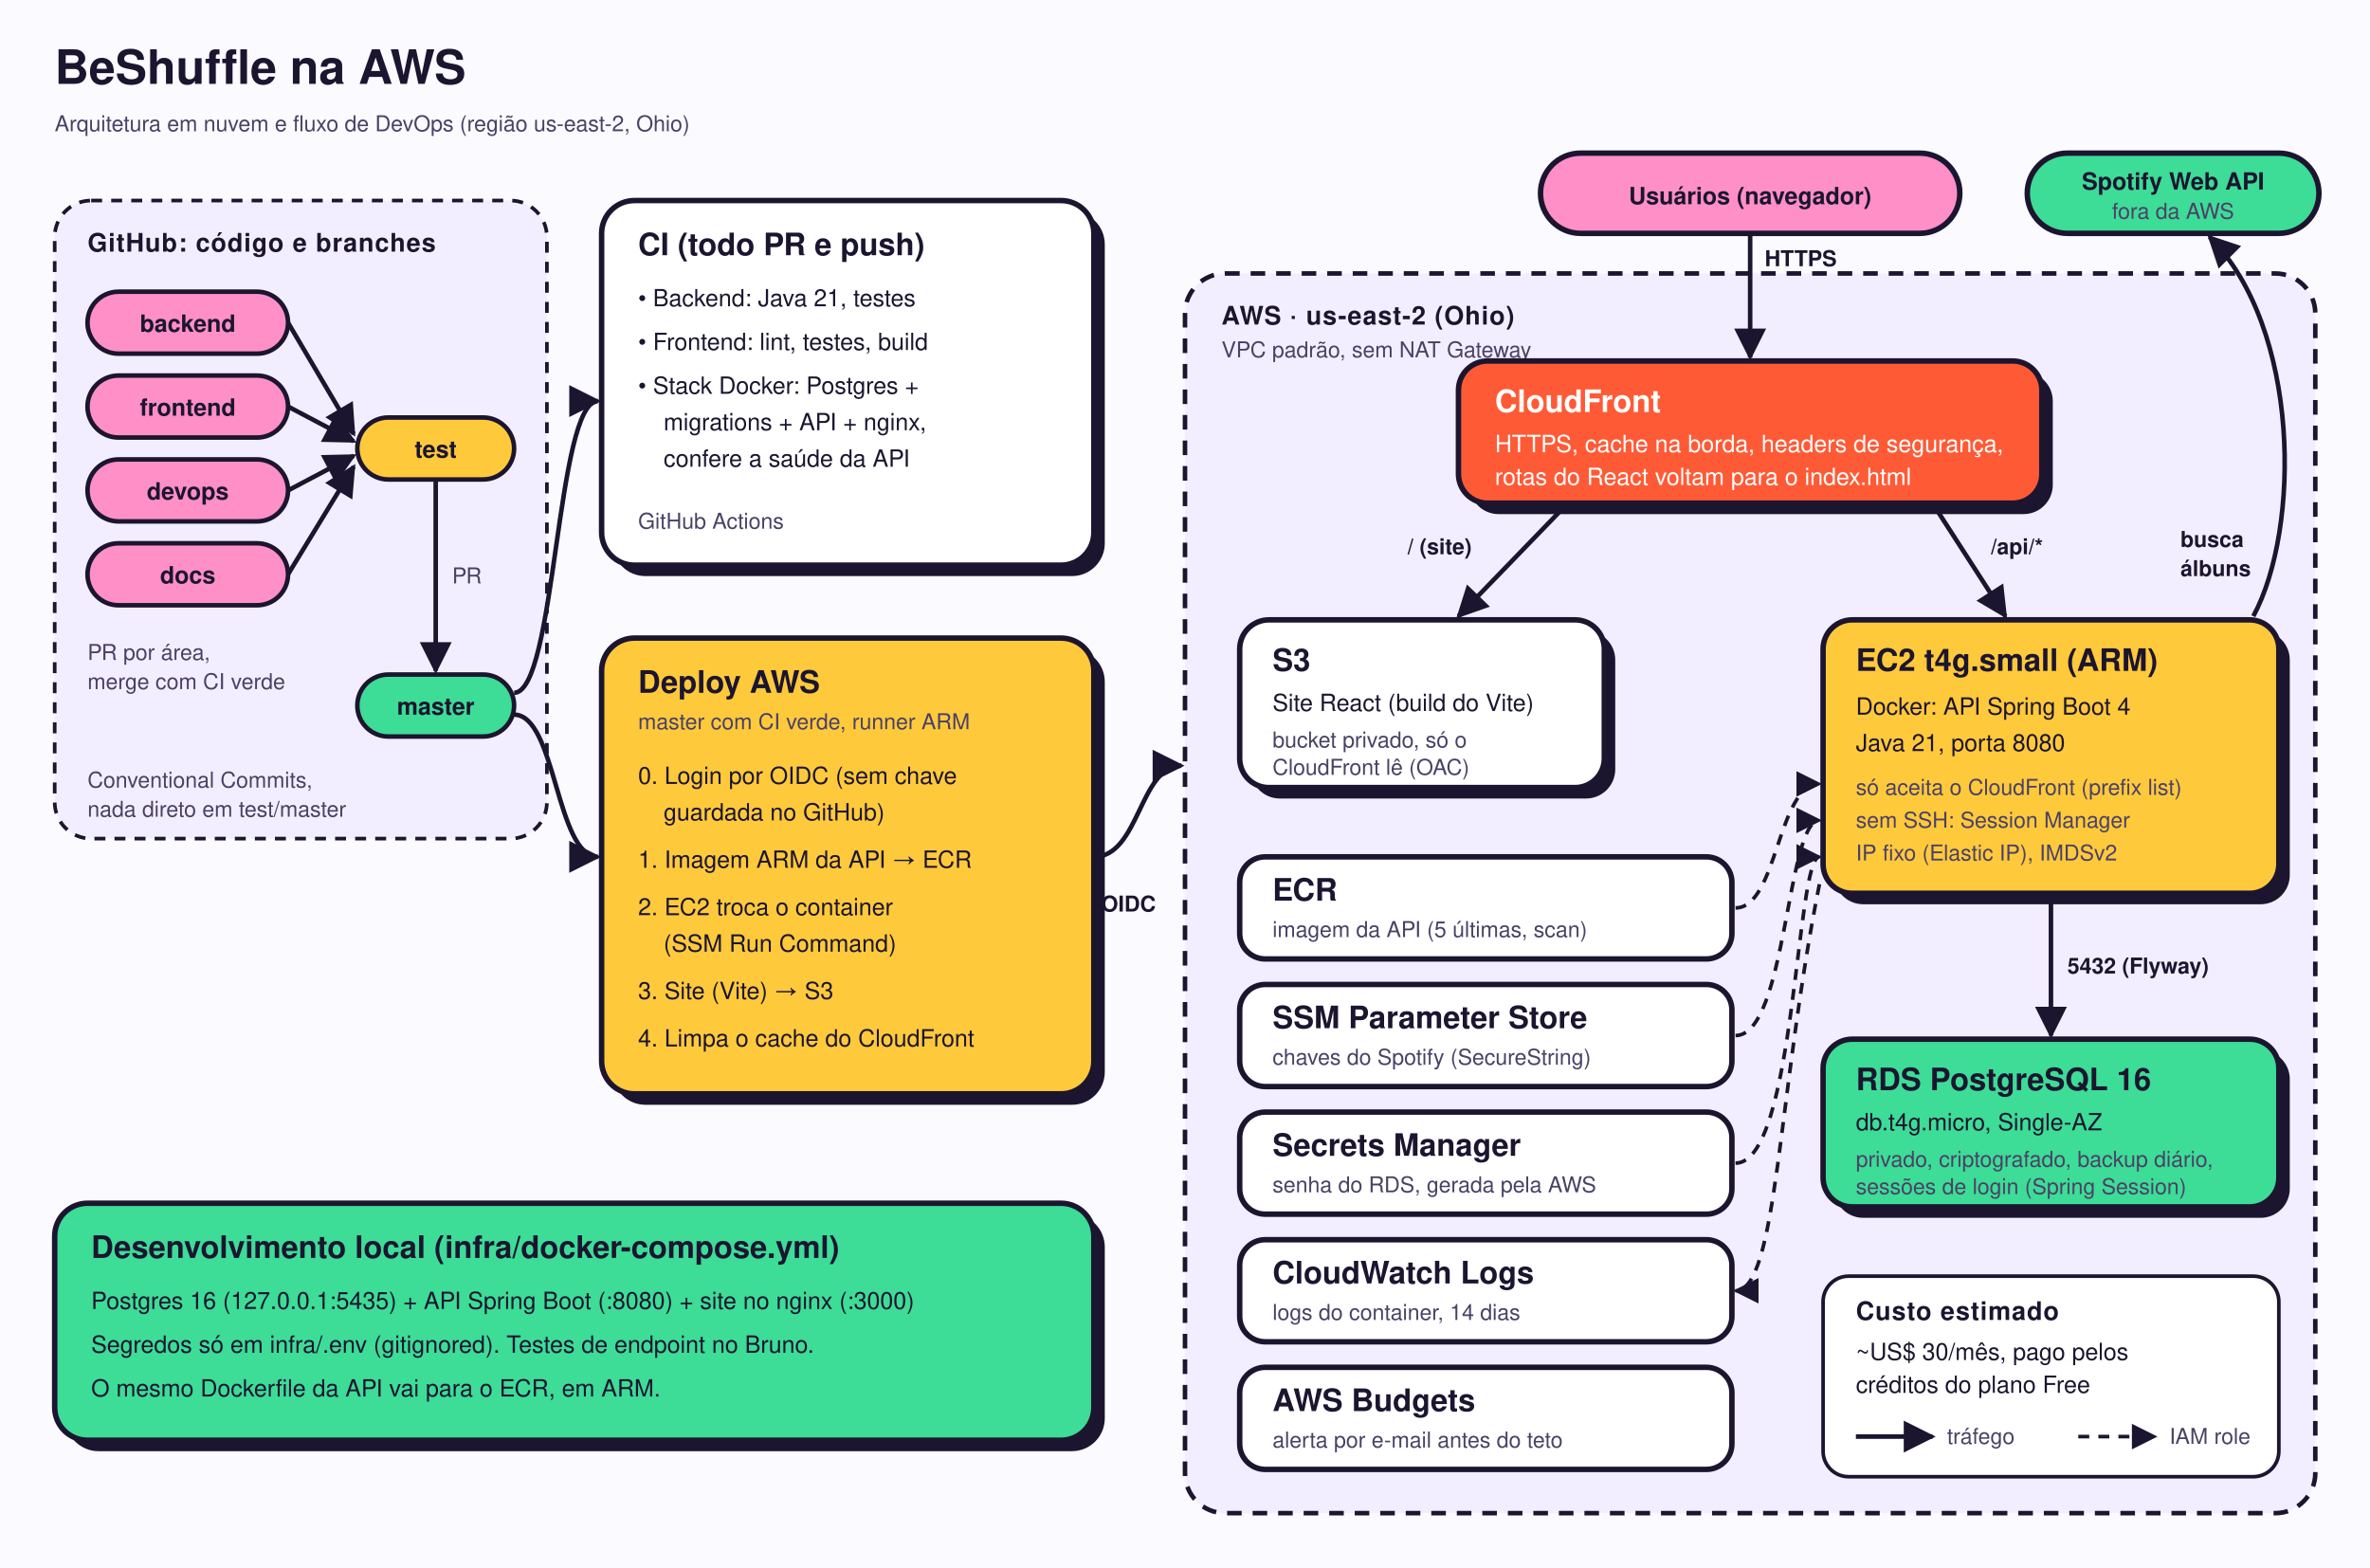
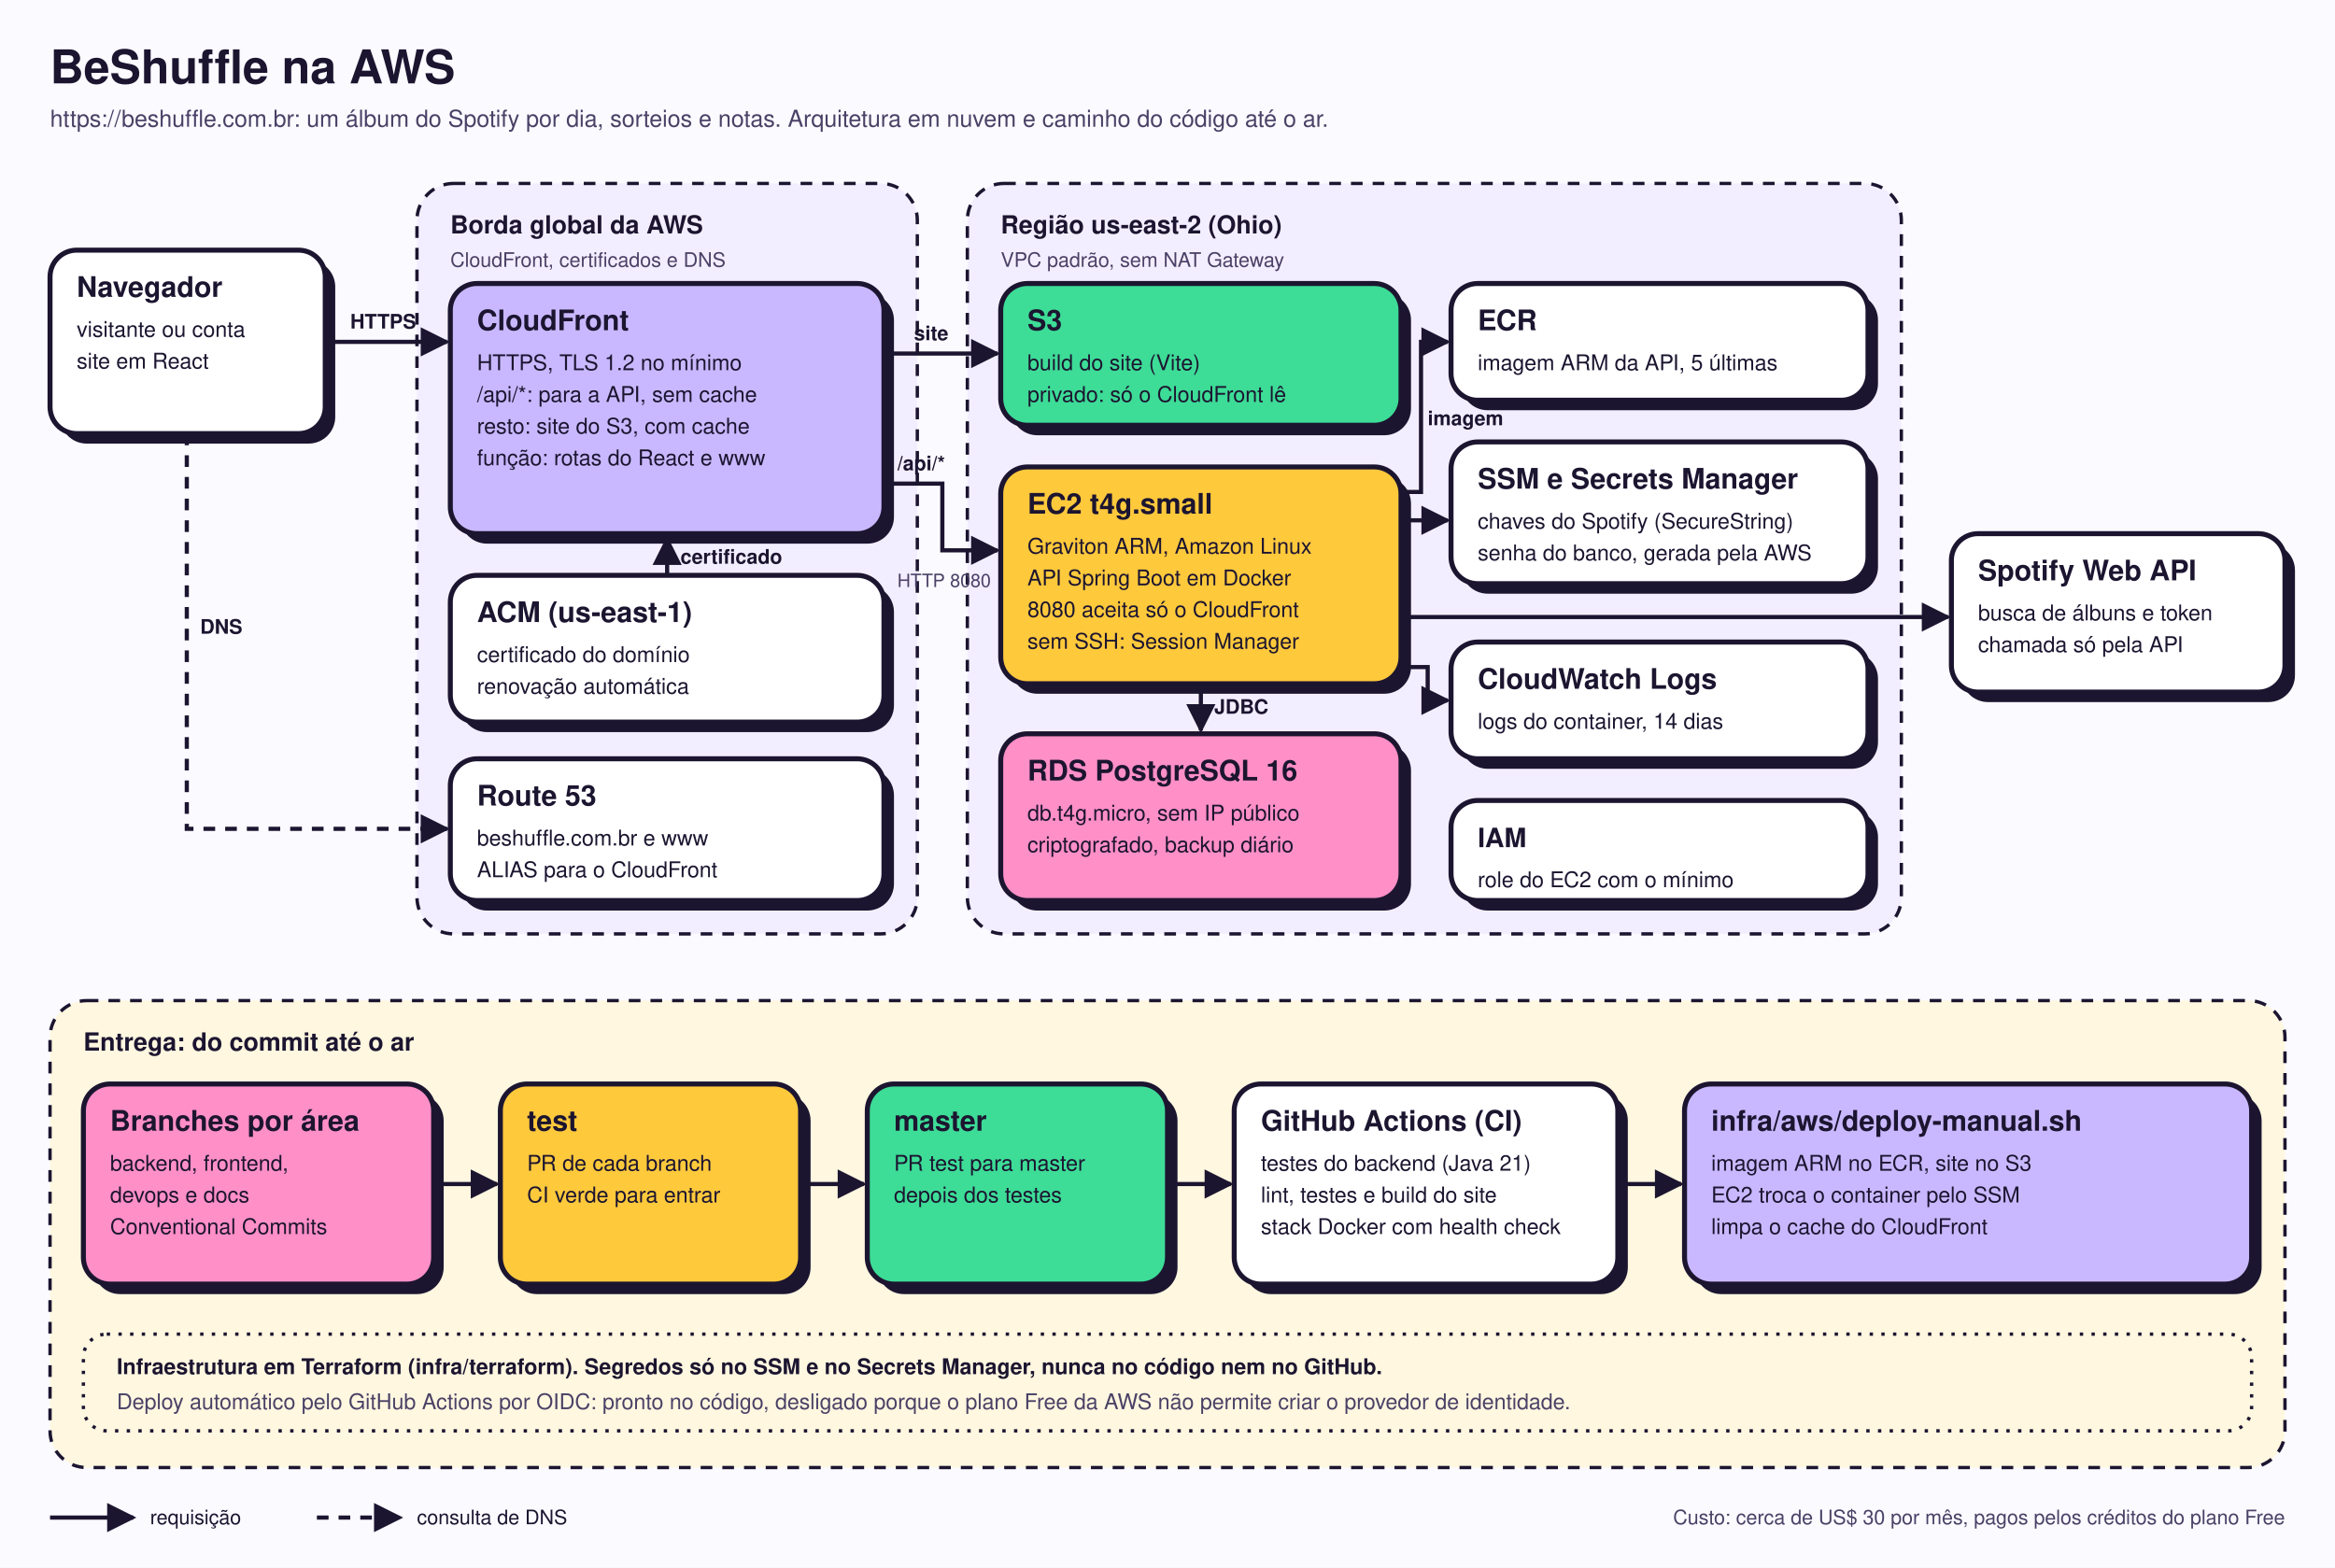
- <svg xmlns="http://www.w3.org/2000/svg" viewBox="0 0 1300 860" width="1300" height="860" font-family="Helvetica, Arial, sans-serif" role="img" aria-labelledby="titulo descricao">
+ <svg xmlns="http://www.w3.org/2000/svg" viewBox="0 0 1400 940" width="1400" height="940" font-family="Helvetica, Arial, sans-serif" role="img" aria-labelledby="titulo descricao">
  <defs>
    <marker id="seta" viewBox="0 0 10 10" refX="9" refY="5" markerWidth="7" markerHeight="7" orient="auto-start-reverse">
      <path d="M0 0 L10 5 L0 10 z" fill="#1c1530" />
    </marker>
-     <style>
-       .caixa { fill: #ffffff; stroke: #1c1530; stroke-width: 3; }
-       .sombra { fill: #1c1530; }
-       .titulo { font-size: 17px; font-weight: 700; fill: #1c1530; }
-       .texto { font-size: 13px; fill: #1c1530; }
-       .miudo { font-size: 12px; fill: #4a4166; }
-       .secao { font-size: 14px; font-weight: 700; fill: #1c1530; letter-spacing: 0.5px; }
-       .linha { stroke: #1c1530; stroke-width: 2.5; fill: none; marker-end: url(#seta); }
-       .tracejada { stroke: #1c1530; stroke-width: 2; fill: none; stroke-dasharray: 6 5; marker-end: url(#seta); }
-       .rotulo { font-size: 12px; fill: #1c1530; font-weight: 600; }
-       .branco { fill: #ffffff; }
-     </style>
  </defs>
-   <rect width="1300" height="860" fill="#fbfaff" />
-   <text x="30" y="46" font-size="26" font-weight="800" fill="#1c1530">BeShuffle na AWS</text>
-   <text x="30" y="72" class="miudo">Arquitetura em nuvem e fluxo de DevOps (região us-east-2, Ohio)</text>
-   <rect x="30" y="110" width="270" height="350" rx="20" fill="#f3eeff" stroke="#1c1530" stroke-width="2" stroke-dasharray="6 5" />
-   <text x="48" y="138" class="secao">GitHub: código e branches</text>
-   <rect x="48" y="160" width="110" height="34" rx="17" fill="#ff8fc7" stroke="#1c1530" stroke-width="2.5" />
-   <text x="103" y="182" class="texto" text-anchor="middle" font-weight="600">backend</text>
-   <rect x="48" y="206" width="110" height="34" rx="17" fill="#ff8fc7" stroke="#1c1530" stroke-width="2.5" />
-   <text x="103" y="228" class="texto" text-anchor="middle" font-weight="600">frontend</text>
-   <rect x="48" y="252" width="110" height="34" rx="17" fill="#ff8fc7" stroke="#1c1530" stroke-width="2.5" />
-   <text x="103" y="274" class="texto" text-anchor="middle" font-weight="600">devops</text>
-   <rect x="48" y="298" width="110" height="34" rx="17" fill="#ff8fc7" stroke="#1c1530" stroke-width="2.5" />
-   <text x="103" y="320" class="texto" text-anchor="middle" font-weight="600">docs</text>
-   <rect x="196" y="229" width="86" height="34" rx="17" fill="#ffc93c" stroke="#1c1530" stroke-width="2.5" />
-   <text x="239" y="251" class="texto" text-anchor="middle" font-weight="700">test</text>
-   <rect x="196" y="370" width="86" height="34" rx="17" fill="#3ddc97" stroke="#1c1530" stroke-width="2.5" />
-   <text x="239" y="392" class="texto" text-anchor="middle" font-weight="700">master</text>
-   <path class="linha" d="M158 177 L194 238" />
-   <path class="linha" d="M158 223 L194 242" />
-   <path class="linha" d="M158 269 L194 250" />
-   <path class="linha" d="M158 315 L194 256" />
-   <path class="linha" d="M239 263 L239 368" />
-   <text x="48" y="362" class="miudo">PR por área,</text>
-   <text x="48" y="378" class="miudo">merge com CI verde</text>
-   <text x="248" y="320" class="miudo">PR</text>
-   <text x="48" y="432" class="miudo">Conventional Commits,</text>
-   <text x="48" y="448" class="miudo">nada direto em test/master</text>
-   <rect x="336" y="116" width="270" height="200" rx="18" class="sombra" />
-   <rect x="330" y="110" width="270" height="200" rx="18" class="caixa" />
-   <text x="350" y="140" class="titulo">CI (todo PR e push)</text>
-   <text x="350" y="168" class="texto">• Backend: Java 21, testes</text>
-   <text x="350" y="192" class="texto">• Frontend: lint, testes, build</text>
-   <text x="350" y="216" class="texto">• Stack Docker: Postgres +</text>
-   <text x="364" y="236" class="texto">migrations + API + nginx,</text>
-   <text x="364" y="256" class="texto">confere a saúde da API</text>
-   <text x="350" y="290" class="miudo">GitHub Actions</text>
-   <rect x="336" y="356" width="270" height="250" rx="18" class="sombra" />
-   <rect x="330" y="350" width="270" height="250" rx="18" fill="#ffc93c" stroke="#1c1530" stroke-width="3" />
-   <text x="350" y="380" class="titulo">Deploy AWS</text>
-   <text x="350" y="400" class="miudo">master com CI verde, runner ARM</text>
-   <text x="350" y="430" class="texto">0. Login por OIDC (sem chave</text>
-   <text x="364" y="450" class="texto">guardada no GitHub)</text>
-   <text x="350" y="476" class="texto">1. Imagem ARM da API → ECR</text>
-   <text x="350" y="502" class="texto">2. EC2 troca o container</text>
-   <text x="364" y="522" class="texto">(SSM Run Command)</text>
-   <text x="350" y="548" class="texto">3. Site (Vite) → S3</text>
-   <text x="350" y="574" class="texto">4. Limpa o cache do CloudFront</text>
-   <path class="linha" d="M282 380 C 305 380, 305 220, 328 220" />
-   <path class="linha" d="M282 392 C 305 392, 305 470, 328 470" />
-   <rect x="36" y="666" width="570" height="130" rx="18" class="sombra" />
-   <rect x="30" y="660" width="570" height="130" rx="18" fill="#3ddc97" stroke="#1c1530" stroke-width="3" />
-   <text x="50" y="690" class="titulo">Desenvolvimento local (infra/docker-compose.yml)</text>
-   <text x="50" y="718" class="texto">Postgres 16 (127.0.0.1:5435) + API Spring Boot (:8080) + site no nginx (:3000)</text>
-   <text x="50" y="742" class="texto">Segredos só em infra/.env (gitignored). Testes de endpoint no Bruno.</text>
-   <text x="50" y="766" class="texto">O mesmo Dockerfile da API vai para o ECR, em ARM.</text>
-   <rect x="650" y="150" width="620" height="680" rx="22" fill="#f3eeff" stroke="#1c1530" stroke-width="2.5" stroke-dasharray="8 6" />
-   <text x="670" y="178" class="secao">AWS · us-east-2 (Ohio)</text>
-   <text x="670" y="196" class="miudo">VPC padrão, sem NAT Gateway</text>
-   <path class="linha" d="M600 470 C 625 470, 625 420, 648 420" />
-   <text x="604" y="500" class="rotulo">OIDC</text>
-   <rect x="845" y="84" width="230" height="44" rx="22" fill="#ff8fc7" stroke="#1c1530" stroke-width="3" />
-   <text x="960" y="112" class="texto" text-anchor="middle" font-weight="700">Usuários (navegador)</text>
-   <path class="linha" d="M960 128 L960 196" />
-   <text x="968" y="146" class="rotulo">HTTPS</text>
-   <rect x="1112" y="84" width="160" height="44" rx="22" fill="#3ddc97" stroke="#1c1530" stroke-width="3" />
-   <text x="1192" y="104" class="texto" text-anchor="middle" font-weight="700">Spotify Web API</text>
-   <text x="1192" y="120" class="miudo" text-anchor="middle">fora da AWS</text>
-   <rect x="806" y="204" width="320" height="78" rx="16" class="sombra" />
-   <rect x="800" y="198" width="320" height="78" rx="16" fill="#ff5a36" stroke="#1c1530" stroke-width="3" />
-   <text x="820" y="226" class="titulo branco">CloudFront</text>
-   <text x="820" y="248" class="texto branco">HTTPS, cache na borda, headers de segurança,</text>
-   <text x="820" y="266" class="texto branco">rotas do React voltam para o index.html</text>
-   <rect x="686" y="346" width="200" height="92" rx="16" class="sombra" />
-   <rect x="680" y="340" width="200" height="92" rx="16" class="caixa" />
-   <text x="698" y="368" class="titulo">S3</text>
-   <text x="698" y="390" class="texto">Site React (build do Vite)</text>
-   <text x="698" y="410" class="miudo">bucket privado, só o</text>
-   <text x="698" y="425" class="miudo">CloudFront lê (OAC)</text>
-   <path class="linha" d="M860 276 L800 338" />
-   <text x="772" y="304" class="rotulo">/ (site)</text>
-   <rect x="1006" y="346" width="250" height="150" rx="16" class="sombra" />
-   <rect x="1000" y="340" width="250" height="150" rx="16" fill="#ffc93c" stroke="#1c1530" stroke-width="3" />
-   <text x="1018" y="368" class="titulo">EC2 t4g.small (ARM)</text>
-   <text x="1018" y="392" class="texto">Docker: API Spring Boot 4</text>
-   <text x="1018" y="412" class="texto">Java 21, porta 8080</text>
-   <text x="1018" y="436" class="miudo">só aceita o CloudFront (prefix list)</text>
-   <text x="1018" y="454" class="miudo">sem SSH: Session Manager</text>
-   <text x="1018" y="472" class="miudo">IP fixo (Elastic IP), IMDSv2</text>
-   <path class="linha" d="M1060 276 L1100 338" />
-   <text x="1092" y="304" class="rotulo">/api/*</text>
-   <path class="linha" d="M1236 338 C 1262 290, 1262 180, 1212 130" />
-   <text x="1196" y="300" class="rotulo">busca</text>
-   <text x="1196" y="316" class="rotulo">álbuns</text>
-   <rect x="1006" y="576" width="250" height="92" rx="16" class="sombra" />
-   <rect x="1000" y="570" width="250" height="92" rx="16" fill="#3ddc97" stroke="#1c1530" stroke-width="3" />
-   <text x="1018" y="598" class="titulo">RDS PostgreSQL 16</text>
-   <text x="1018" y="620" class="texto">db.t4g.micro, Single-AZ</text>
-   <text x="1018" y="640" class="miudo">privado, criptografado, backup diário,</text>
-   <text x="1018" y="655" class="miudo">sessões de login (Spring Session)</text>
-   <path class="linha" d="M1125 490 L1125 568" />
-   <text x="1134" y="534" class="rotulo">5432 (Flyway)</text>
-   <rect x="680" y="470" width="270" height="56" rx="14" class="caixa" />
-   <text x="698" y="494" class="titulo" font-size="15">ECR</text>
-   <text x="698" y="514" class="miudo">imagem da API (5 últimas, scan)</text>
-   <rect x="680" y="540" width="270" height="56" rx="14" class="caixa" />
-   <text x="698" y="564" class="titulo" font-size="15">SSM Parameter Store</text>
-   <text x="698" y="584" class="miudo">chaves do Spotify (SecureString)</text>
-   <rect x="680" y="610" width="270" height="56" rx="14" class="caixa" />
-   <text x="698" y="634" class="titulo" font-size="15">Secrets Manager</text>
-   <text x="698" y="654" class="miudo">senha do RDS, gerada pela AWS</text>
-   <rect x="680" y="680" width="270" height="56" rx="14" class="caixa" />
-   <text x="698" y="704" class="titulo" font-size="15">CloudWatch Logs</text>
-   <text x="698" y="724" class="miudo">logs do container, 14 dias</text>
-   <rect x="680" y="750" width="270" height="56" rx="14" class="caixa" />
-   <text x="698" y="774" class="titulo" font-size="15">AWS Budgets</text>
-   <text x="698" y="794" class="miudo">alerta por e-mail antes do teto</text>
-   <path class="tracejada" d="M952 498 C 975 498, 975 430, 998 430" />
-   <path class="tracejada" d="M952 568 C 980 568, 980 450, 998 450" />
-   <path class="tracejada" d="M952 638 C 985 638, 985 470, 998 470" />
-   <path class="tracejada" d="M998 485 C 975 600, 975 708, 952 708" />
-   <rect x="1000" y="700" width="250" height="110" rx="14" fill="#ffffff" stroke="#1c1530" stroke-width="2" />
-   <text x="1018" y="724" class="secao">Custo estimado</text>
-   <text x="1018" y="746" class="texto">~US$ 30/mês, pago pelos</text>
-   <text x="1018" y="764" class="texto">créditos do plano Free</text>
-   <path class="linha" d="M1018 788 L1060 788" />
-   <text x="1068" y="792" class="miudo">tráfego</text>
-   <path class="tracejada" d="M1140 788 L1182 788" />
-   <text x="1190" y="792" class="miudo">IAM role</text>
+   <rect width="1400" height="940" fill="#fbfaff" />
+   <text x="30" y="50" font-size="28" font-weight="800" fill="#1c1530">BeShuffle na AWS</text>
+   <text x="30" y="76" font-size="14" fill="#4a4166">https://beshuffle.com.br: um álbum do Spotify por dia, sorteios e notas. Arquitetura em nuvem e caminho do código até o ar.</text>
+   <rect x="36" y="156" width="165" height="110" rx="16" fill="#1c1530" />
+   <rect x="30" y="150" width="165" height="110" rx="16" fill="#ffffff" stroke="#1c1530" stroke-width="3" />
+   <text x="46" y="178" font-size="17" font-weight="700" fill="#1c1530">Navegador</text>
+   <text x="46" y="202" font-size="13" fill="#1c1530">visitante ou conta</text>
+   <text x="46" y="221" font-size="13" fill="#1c1530">site em React</text>
+   <rect x="250" y="110" width="300" height="450" rx="22" fill="#f3eeff" stroke="#1c1530" stroke-width="2" stroke-dasharray="7 6" />
+   <text x="270" y="140" font-size="15" font-weight="800" fill="#1c1530">Borda global da AWS</text>
+   <text x="270" y="160" font-size="12" fill="#4a4166">CloudFront, certificados e DNS</text>
+   <rect x="276" y="176" width="260" height="150" rx="16" fill="#1c1530" />
+   <rect x="270" y="170" width="260" height="150" rx="16" fill="#c9b8ff" stroke="#1c1530" stroke-width="3" />
+   <text x="286" y="198" font-size="17" font-weight="700" fill="#1c1530">CloudFront</text>
+   <text x="286" y="222" font-size="13" fill="#1c1530">HTTPS, TLS 1.2 no mínimo</text>
+   <text x="286" y="241" font-size="13" fill="#1c1530">/api/*: para a API, sem cache</text>
+   <text x="286" y="260" font-size="13" fill="#1c1530">resto: site do S3, com cache</text>
+   <text x="286" y="279" font-size="13" fill="#1c1530">função: rotas do React e www</text>
+   <rect x="276" y="351" width="260" height="88" rx="16" fill="#1c1530" />
+   <rect x="270" y="345" width="260" height="88" rx="16" fill="#ffffff" stroke="#1c1530" stroke-width="3" />
+   <text x="286" y="373" font-size="17" font-weight="700" fill="#1c1530">ACM (us-east-1)</text>
+   <text x="286" y="397" font-size="13" fill="#1c1530">certificado do domínio</text>
+   <text x="286" y="416" font-size="13" fill="#1c1530">renovação automática</text>
+   <rect x="276" y="461" width="260" height="85" rx="16" fill="#1c1530" />
+   <rect x="270" y="455" width="260" height="85" rx="16" fill="#ffffff" stroke="#1c1530" stroke-width="3" />
+   <text x="286" y="483" font-size="17" font-weight="700" fill="#1c1530">Route 53</text>
+   <text x="286" y="507" font-size="13" fill="#1c1530">beshuffle.com.br e www</text>
+   <text x="286" y="526" font-size="13" fill="#1c1530">ALIAS para o CloudFront</text>
+   <rect x="580" y="110" width="560" height="450" rx="22" fill="#f3eeff" stroke="#1c1530" stroke-width="2" stroke-dasharray="7 6" />
+   <text x="600" y="140" font-size="15" font-weight="800" fill="#1c1530">Região us-east-2 (Ohio)</text>
+   <text x="600" y="160" font-size="12" fill="#4a4166">VPC padrão, sem NAT Gateway</text>
+   <rect x="606" y="176" width="240" height="85" rx="16" fill="#1c1530" />
+   <rect x="600" y="170" width="240" height="85" rx="16" fill="#3ddc97" stroke="#1c1530" stroke-width="3" />
+   <text x="616" y="198" font-size="17" font-weight="700" fill="#1c1530">S3</text>
+   <text x="616" y="222" font-size="13" fill="#1c1530">build do site (Vite)</text>
+   <text x="616" y="241" font-size="13" fill="#1c1530">privado: só o CloudFront lê</text>
+   <rect x="606" y="286" width="240" height="130" rx="16" fill="#1c1530" />
+   <rect x="600" y="280" width="240" height="130" rx="16" fill="#ffc93c" stroke="#1c1530" stroke-width="3" />
+   <text x="616" y="308" font-size="17" font-weight="700" fill="#1c1530">EC2 t4g.small</text>
+   <text x="616" y="332" font-size="13" fill="#1c1530">Graviton ARM, Amazon Linux</text>
+   <text x="616" y="351" font-size="13" fill="#1c1530">API Spring Boot em Docker</text>
+   <text x="616" y="370" font-size="13" fill="#1c1530">8080 aceita só o CloudFront</text>
+   <text x="616" y="389" font-size="13" fill="#1c1530">sem SSH: Session Manager</text>
+   <rect x="606" y="446" width="240" height="100" rx="16" fill="#1c1530" />
+   <rect x="600" y="440" width="240" height="100" rx="16" fill="#ff8fc7" stroke="#1c1530" stroke-width="3" />
+   <text x="616" y="468" font-size="17" font-weight="700" fill="#1c1530">RDS PostgreSQL 16</text>
+   <text x="616" y="492" font-size="13" fill="#1c1530">db.t4g.micro, sem IP público</text>
+   <text x="616" y="511" font-size="13" fill="#1c1530">criptografado, backup diário</text>
+   <rect x="876" y="176" width="250" height="70" rx="16" fill="#1c1530" />
+   <rect x="870" y="170" width="250" height="70" rx="16" fill="#ffffff" stroke="#1c1530" stroke-width="3" />
+   <text x="886" y="198" font-size="17" font-weight="700" fill="#1c1530">ECR</text>
+   <text x="886" y="222" font-size="13" fill="#1c1530">imagem ARM da API, 5 últimas</text>
+   <rect x="876" y="271" width="250" height="85" rx="16" fill="#1c1530" />
+   <rect x="870" y="265" width="250" height="85" rx="16" fill="#ffffff" stroke="#1c1530" stroke-width="3" />
+   <text x="886" y="293" font-size="17" font-weight="700" fill="#1c1530">SSM e Secrets Manager</text>
+   <text x="886" y="317" font-size="13" fill="#1c1530">chaves do Spotify (SecureString)</text>
+   <text x="886" y="336" font-size="13" fill="#1c1530">senha do banco, gerada pela AWS</text>
+   <rect x="876" y="391" width="250" height="70" rx="16" fill="#1c1530" />
+   <rect x="870" y="385" width="250" height="70" rx="16" fill="#ffffff" stroke="#1c1530" stroke-width="3" />
+   <text x="886" y="413" font-size="17" font-weight="700" fill="#1c1530">CloudWatch Logs</text>
+   <text x="886" y="437" font-size="13" fill="#1c1530">logs do container, 14 dias</text>
+   <rect x="876" y="486" width="250" height="60" rx="16" fill="#1c1530" />
+   <rect x="870" y="480" width="250" height="60" rx="16" fill="#ffffff" stroke="#1c1530" stroke-width="3" />
+   <text x="886" y="508" font-size="16" font-weight="700" fill="#1c1530">IAM</text>
+   <text x="886" y="532" font-size="13" fill="#1c1530">role do EC2 com o mínimo</text>
+   <rect x="1176" y="326" width="200" height="95" rx="16" fill="#1c1530" />
+   <rect x="1170" y="320" width="200" height="95" rx="16" fill="#ffffff" stroke="#1c1530" stroke-width="3" />
+   <text x="1186" y="348" font-size="17" font-weight="700" fill="#1c1530">Spotify Web API</text>
+   <text x="1186" y="372" font-size="13" fill="#1c1530">busca de álbuns e token</text>
+   <text x="1186" y="391" font-size="13" fill="#1c1530">chamada só pela API</text>
+   <path d="M195 205 L268 205" fill="none" stroke="#1c1530" stroke-width="2.5" marker-end="url(#seta)" />
+   <text x="210" y="197" font-size="12" font-weight="700" fill="#1c1530" text-anchor="start">HTTPS</text>
+   <path d="M112 260 L112 497 L268 497" fill="none" stroke="#1c1530" stroke-width="2.5" stroke-dasharray="7 6" marker-end="url(#seta)" />
+   <text x="120" y="380" font-size="12" font-weight="700" fill="#1c1530" text-anchor="start">DNS</text>
+   <path d="M400 345 L400 323" fill="none" stroke="#1c1530" stroke-width="2.5" marker-end="url(#seta)" />
+   <text x="408" y="338" font-size="12" font-weight="700" fill="#1c1530" text-anchor="start">certificado</text>
+   <path d="M530 212 L598 212" fill="none" stroke="#1c1530" stroke-width="2.5" marker-end="url(#seta)" />
+   <text x="548" y="204" font-size="12" font-weight="700" fill="#1c1530" text-anchor="start">site</text>
+   <path d="M530 290 L565 290 L565 330 L598 330" fill="none" stroke="#1c1530" stroke-width="2.5" marker-end="url(#seta)" />
+   <text x="538" y="282" font-size="12" font-weight="700" fill="#1c1530" text-anchor="start">/api/*</text>
+   <text x="538" y="352" font-size="11" fill="#4a4166">HTTP 8080</text>
+   <path d="M720 410 L720 438" fill="none" stroke="#1c1530" stroke-width="2.5" marker-end="url(#seta)" />
+   <text x="728" y="428" font-size="12" font-weight="700" fill="#1c1530" text-anchor="start">JDBC</text>
+   <path d="M840 295 L852 295 L852 205 L868 205" fill="none" stroke="#1c1530" stroke-width="2.5" marker-end="url(#seta)" />
+   <text x="856" y="255" font-size="12" font-weight="700" fill="#1c1530" text-anchor="start">imagem</text>
+   <path d="M840 312 L868 312" fill="none" stroke="#1c1530" stroke-width="2.5" marker-end="url(#seta)" />
+   <path d="M840 400 L856 400 L856 420 L868 420" fill="none" stroke="#1c1530" stroke-width="2.5" marker-end="url(#seta)" />
+   <path d="M840 370 L1168 370" fill="none" stroke="#1c1530" stroke-width="2.5" marker-end="url(#seta)" />
+   <rect x="30" y="600" width="1340" height="280" rx="22" fill="#fff7e0" stroke="#1c1530" stroke-width="2" stroke-dasharray="7 6" />
+   <text x="50" y="630" font-size="15" font-weight="800" fill="#1c1530">Entrega: do commit até o ar</text>
+   <rect x="56" y="656" width="210" height="120" rx="16" fill="#1c1530" />
+   <rect x="50" y="650" width="210" height="120" rx="16" fill="#ff8fc7" stroke="#1c1530" stroke-width="3" />
+   <text x="66" y="678" font-size="17" font-weight="700" fill="#1c1530">Branches por área</text>
+   <text x="66" y="702" font-size="13" fill="#1c1530">backend, frontend,</text>
+   <text x="66" y="721" font-size="13" fill="#1c1530">devops e docs</text>
+   <text x="66" y="740" font-size="13" fill="#1c1530">Conventional Commits</text>
+   <rect x="306" y="656" width="180" height="120" rx="16" fill="#1c1530" />
+   <rect x="300" y="650" width="180" height="120" rx="16" fill="#ffc93c" stroke="#1c1530" stroke-width="3" />
+   <text x="316" y="678" font-size="17" font-weight="700" fill="#1c1530">test</text>
+   <text x="316" y="702" font-size="13" fill="#1c1530">PR de cada branch</text>
+   <text x="316" y="721" font-size="13" fill="#1c1530">CI verde para entrar</text>
+   <rect x="526" y="656" width="180" height="120" rx="16" fill="#1c1530" />
+   <rect x="520" y="650" width="180" height="120" rx="16" fill="#3ddc97" stroke="#1c1530" stroke-width="3" />
+   <text x="536" y="678" font-size="17" font-weight="700" fill="#1c1530">master</text>
+   <text x="536" y="702" font-size="13" fill="#1c1530">PR test para master</text>
+   <text x="536" y="721" font-size="13" fill="#1c1530">depois dos testes</text>
+   <rect x="746" y="656" width="230" height="120" rx="16" fill="#1c1530" />
+   <rect x="740" y="650" width="230" height="120" rx="16" fill="#ffffff" stroke="#1c1530" stroke-width="3" />
+   <text x="756" y="678" font-size="17" font-weight="700" fill="#1c1530">GitHub Actions (CI)</text>
+   <text x="756" y="702" font-size="13" fill="#1c1530">testes do backend (Java 21)</text>
+   <text x="756" y="721" font-size="13" fill="#1c1530">lint, testes e build do site</text>
+   <text x="756" y="740" font-size="13" fill="#1c1530">stack Docker com health check</text>
+   <rect x="1016" y="656" width="340" height="120" rx="16" fill="#1c1530" />
+   <rect x="1010" y="650" width="340" height="120" rx="16" fill="#c9b8ff" stroke="#1c1530" stroke-width="3" />
+   <text x="1026" y="678" font-size="17" font-weight="700" fill="#1c1530">infra/aws/deploy-manual.sh</text>
+   <text x="1026" y="702" font-size="13" fill="#1c1530">imagem ARM no ECR, site no S3</text>
+   <text x="1026" y="721" font-size="13" fill="#1c1530">EC2 troca o container pelo SSM</text>
+   <text x="1026" y="740" font-size="13" fill="#1c1530">limpa o cache do CloudFront</text>
+   <path d="M260 710 L298 710" fill="none" stroke="#1c1530" stroke-width="2.5" marker-end="url(#seta)" />
+   <path d="M480 710 L518 710" fill="none" stroke="#1c1530" stroke-width="2.5" marker-end="url(#seta)" />
+   <path d="M700 710 L738 710" fill="none" stroke="#1c1530" stroke-width="2.5" marker-end="url(#seta)" />
+   <path d="M970 710 L1008 710" fill="none" stroke="#1c1530" stroke-width="2.5" marker-end="url(#seta)" />
+   <rect x="50" y="800" width="1300" height="58" rx="14" fill="none" stroke="#1c1530" stroke-width="2" stroke-dasharray="2 5" />
+   <text x="70" y="824" font-size="13" font-weight="700" fill="#1c1530">Infraestrutura em Terraform (infra/terraform). Segredos só no SSM e no Secrets Manager, nunca no código nem no GitHub.</text>
+   <text x="70" y="845" font-size="13" fill="#4a4166">Deploy automático pelo GitHub Actions por OIDC: pronto no código, desligado porque o plano Free da AWS não permite criar o provedor de identidade.</text>
+   <path d="M30 910 L80 910" stroke="#1c1530" stroke-width="2.5" marker-end="url(#seta)" />
+   <text x="90" y="914" font-size="12" fill="#1c1530">requisição</text>
+   <path d="M190 910 L240 910" stroke="#1c1530" stroke-width="2.5" stroke-dasharray="7 6" marker-end="url(#seta)" />
+   <text x="250" y="914" font-size="12" fill="#1c1530">consulta de DNS</text>
+   <text x="1370" y="914" font-size="12" fill="#4a4166" text-anchor="end">Custo: cerca de US$ 30 por mês, pagos pelos créditos do plano Free</text>
</svg>
